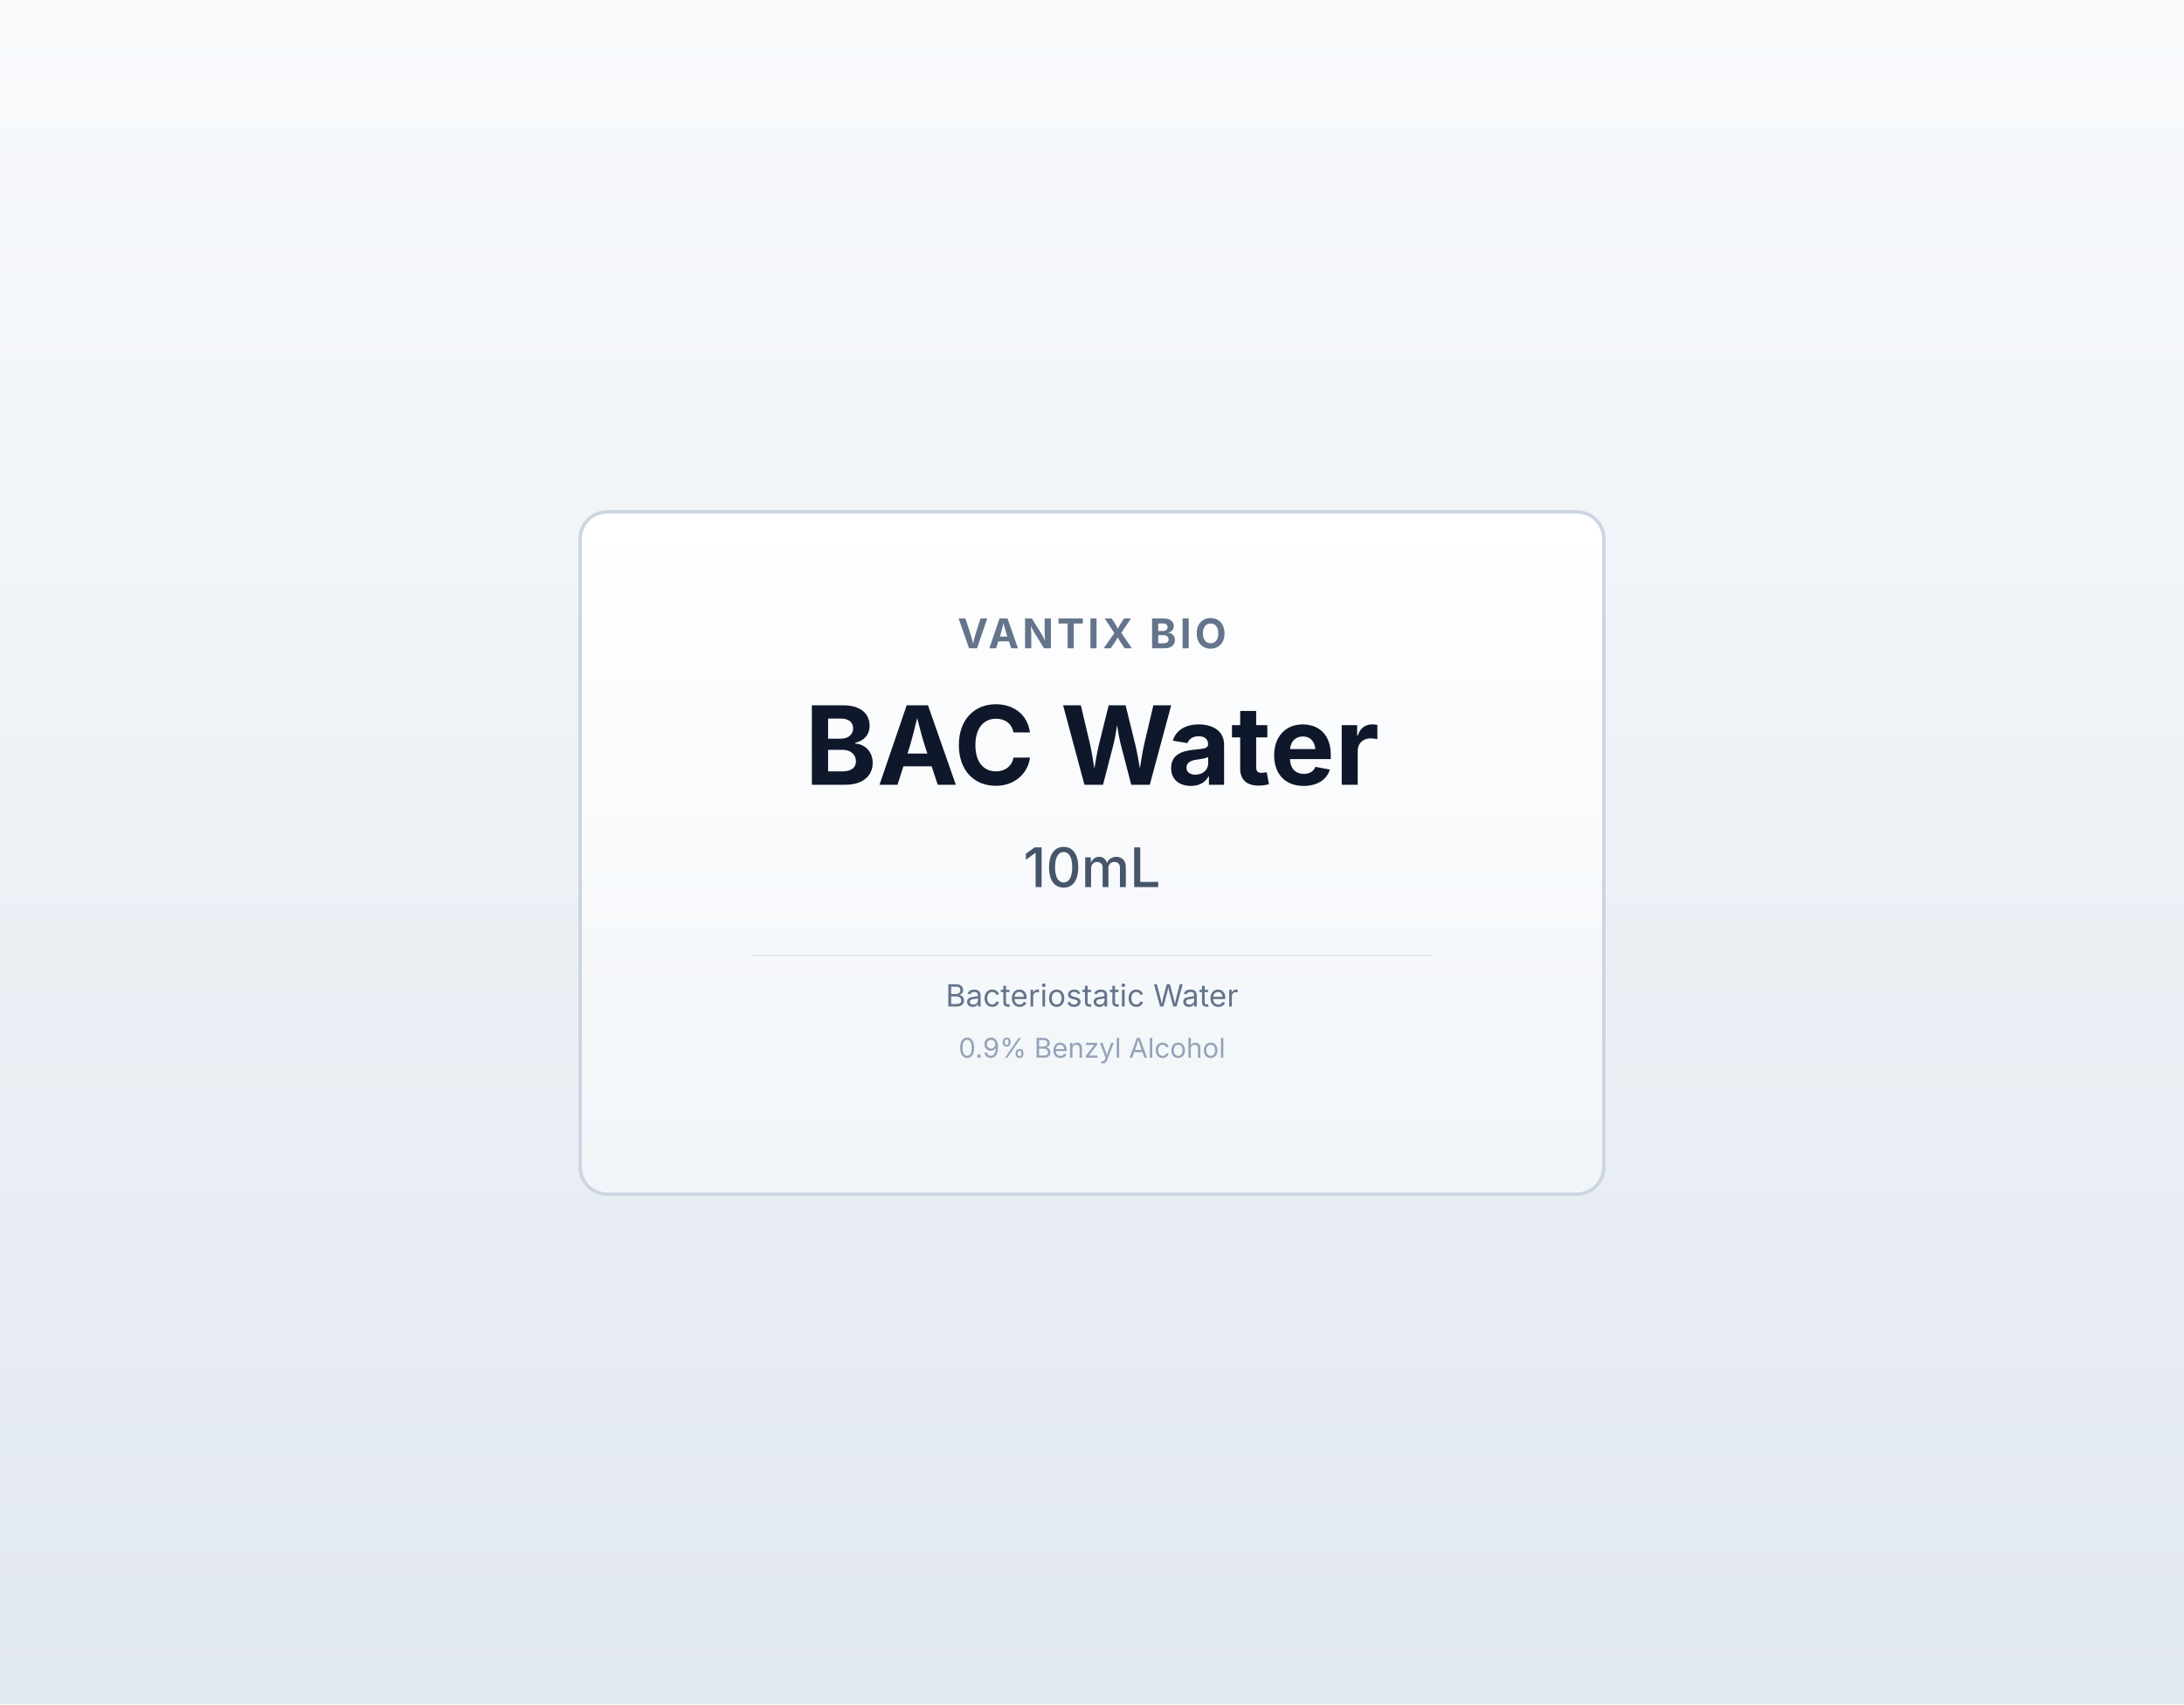
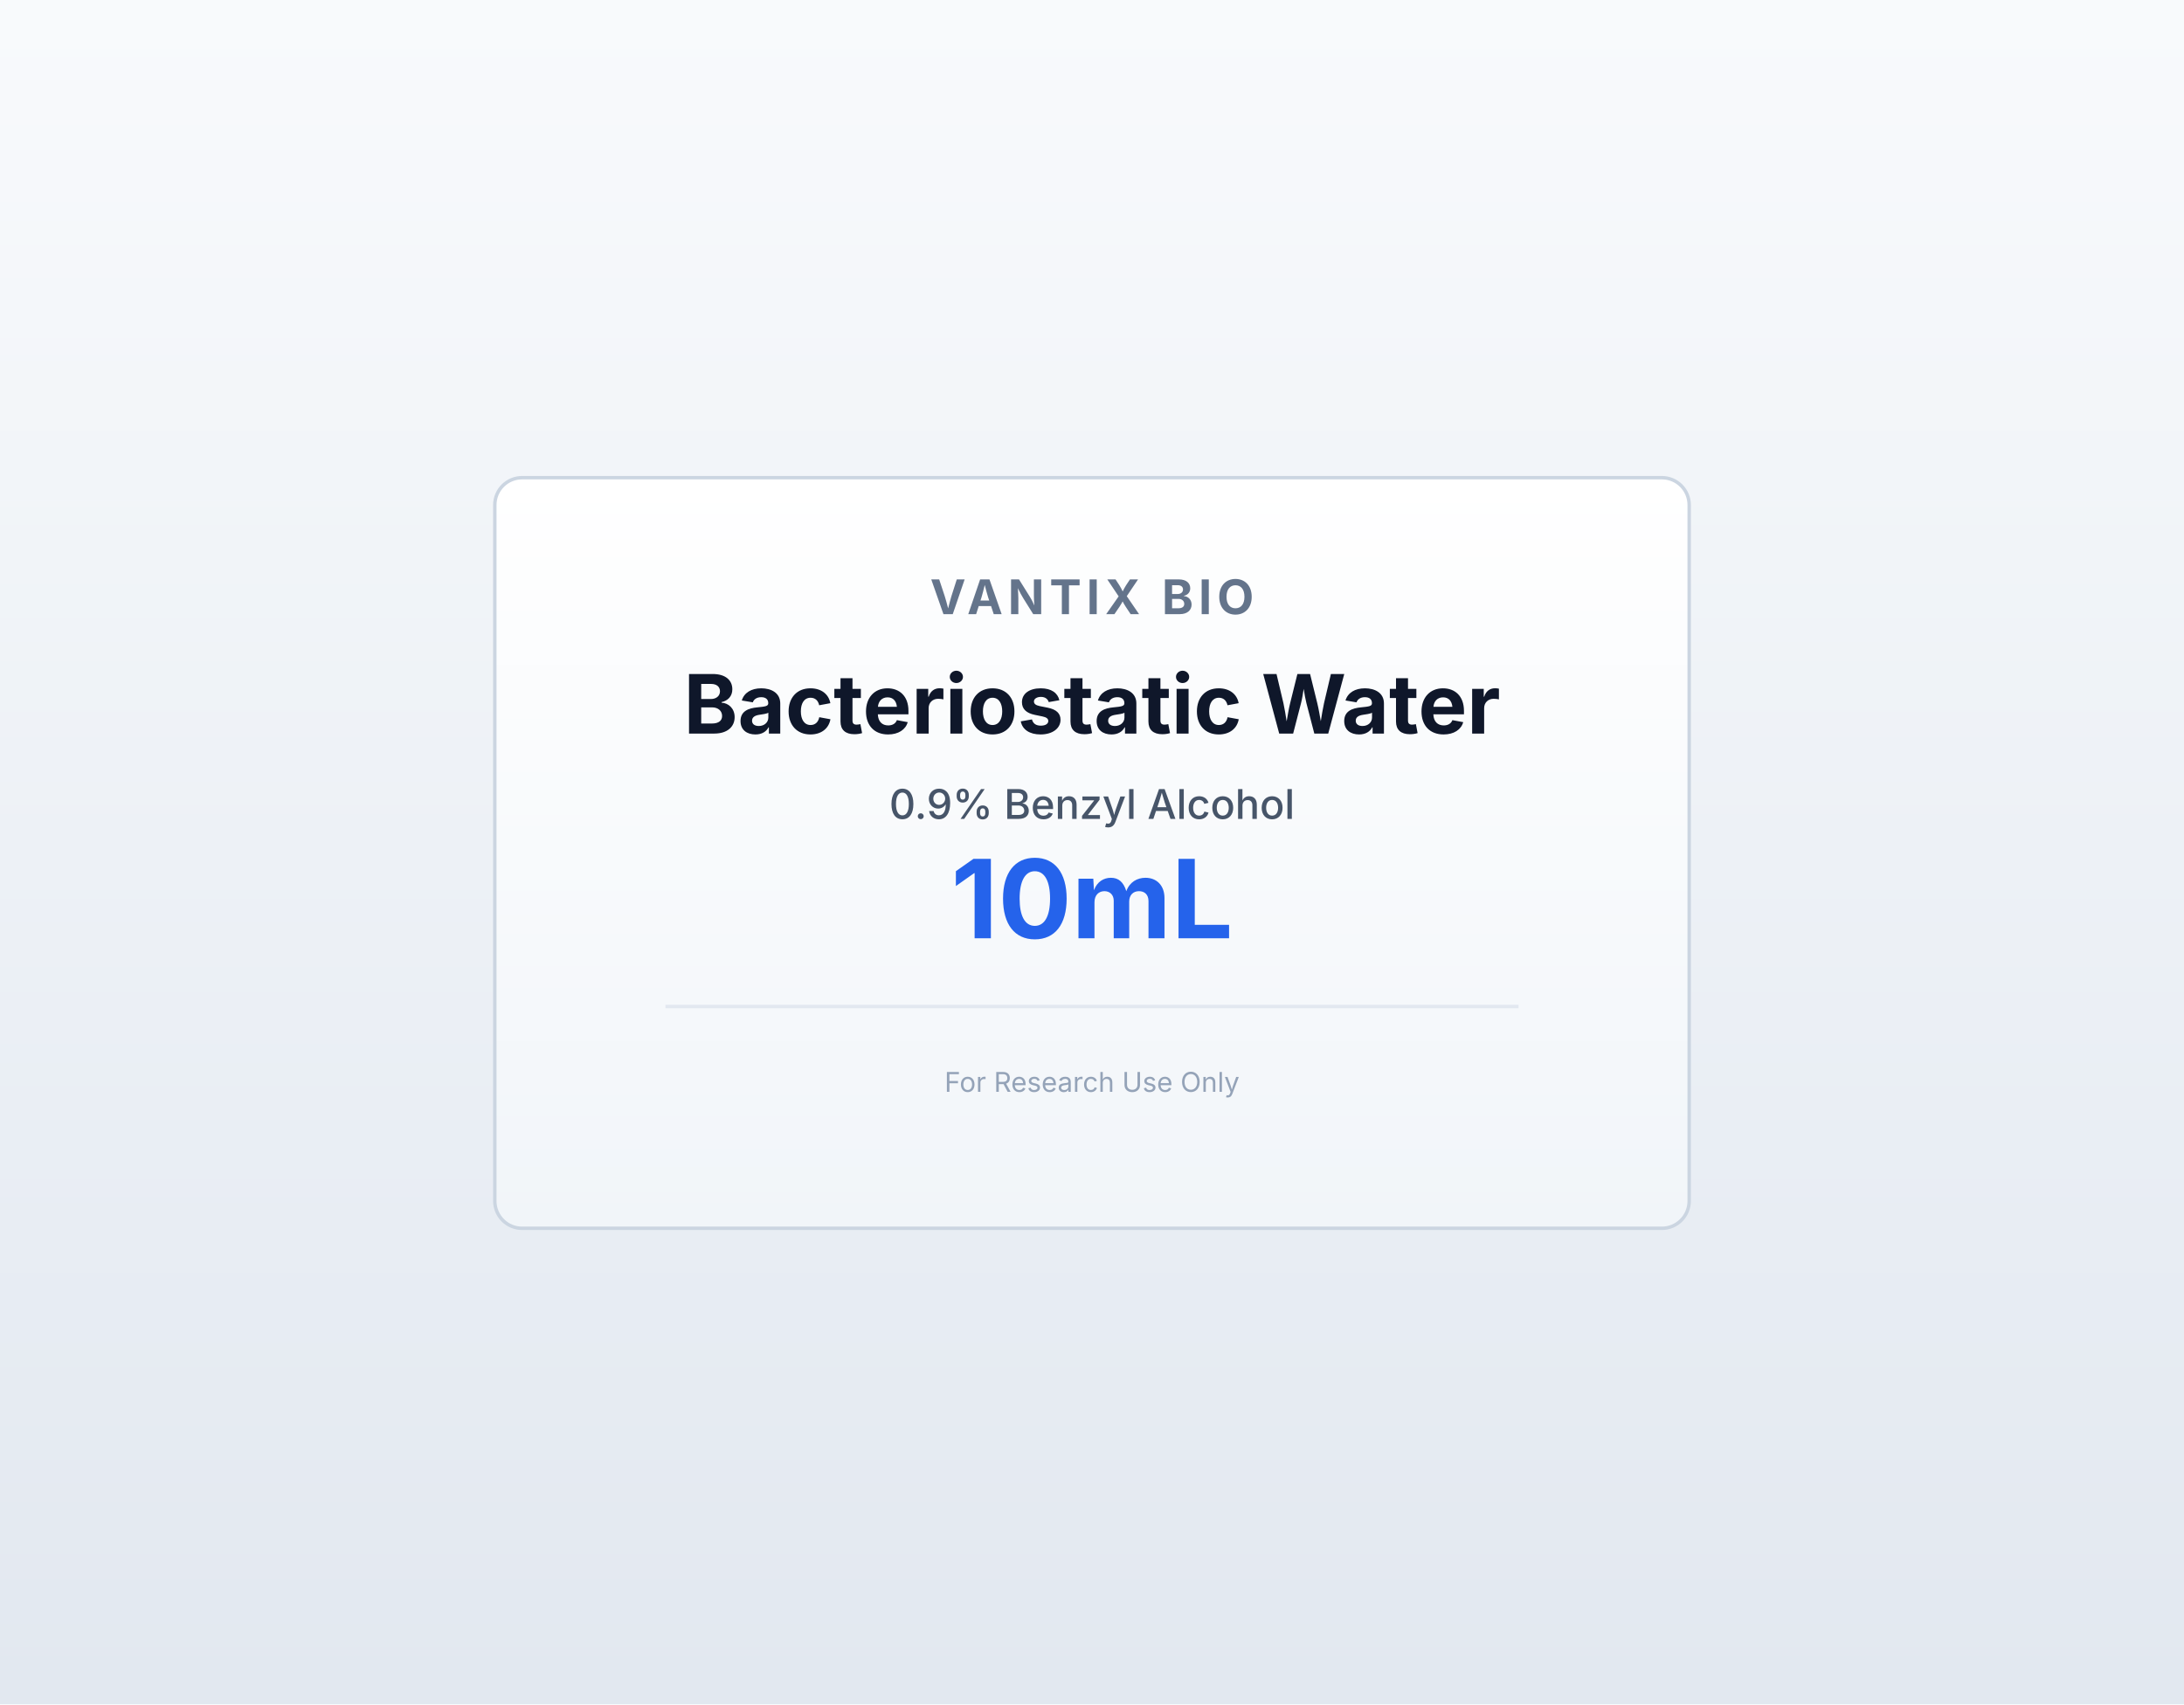
<svg xmlns="http://www.w3.org/2000/svg" width="1280" height="999" viewBox="0 0 1280 999">
  <defs>
    <linearGradient id="bg" x1="0%" y1="0%" x2="0%" y2="100%">
      <stop offset="0%" style="stop-color:#f8fafc;stop-opacity:1" />
      <stop offset="100%" style="stop-color:#e2e8f0;stop-opacity:1" />
    </linearGradient>
    <linearGradient id="label" x1="0%" y1="0%" x2="0%" y2="100%">
      <stop offset="0%" style="stop-color:#ffffff;stop-opacity:1" />
      <stop offset="100%" style="stop-color:#f1f5f9;stop-opacity:1" />
    </linearGradient>
  </defs>
  <rect width="1280" height="999" fill="url(#bg)" />
  <g transform="translate(640, 500)">
-     <rect x="-300" y="-200" width="600" height="400" rx="16" fill="url(#label)" stroke="#cbd5e1" stroke-width="2" />
-     <text x="0" y="-120" font-family="-apple-system, BlinkMacSystemFont, system-ui, sans-serif" font-size="24" font-weight="700" fill="#64748b" text-anchor="middle" letter-spacing="2">VANTIX BIO</text>
-     <text x="0" y="-40" font-family="-apple-system, BlinkMacSystemFont, system-ui, sans-serif" font-size="64" font-weight="700" fill="#0f172a" text-anchor="middle">BAC Water</text>
-     <text x="0" y="20" font-family="-apple-system, BlinkMacSystemFont, system-ui, sans-serif" font-size="32" font-weight="500" fill="#475569" text-anchor="middle">10mL</text>
-     <text x="0" y="90" font-family="-apple-system, BlinkMacSystemFont, system-ui, sans-serif" font-size="18" fill="#64748b" text-anchor="middle">Bacteriostatic Water</text>
-     <text x="0" y="120" font-family="-apple-system, BlinkMacSystemFont, system-ui, sans-serif" font-size="16" fill="#94a3b8" text-anchor="middle">0.9% Benzyl Alcohol</text>
-     <line x1="-200" y1="60" x2="200" y2="60" stroke="#e2e8f0" stroke-width="1" />
+     <rect x="-350" y="-220" width="700" height="440" rx="16" fill="url(#label)" stroke="#cbd5e1" stroke-width="2" />
+     <text x="0" y="-140" font-family="-apple-system, BlinkMacSystemFont, system-ui, sans-serif" font-size="28" font-weight="700" fill="#64748b" text-anchor="middle" letter-spacing="3">VANTIX BIO</text>
+     <text x="0" y="-70" font-family="-apple-system, BlinkMacSystemFont, system-ui, sans-serif" font-size="48" font-weight="700" fill="#0f172a" text-anchor="middle">Bacteriostatic Water</text>
+     <text x="0" y="-20" font-family="-apple-system, BlinkMacSystemFont, system-ui, sans-serif" font-size="24" font-weight="500" fill="#475569" text-anchor="middle">0.9% Benzyl Alcohol</text>
+     <text x="0" y="50" font-family="-apple-system, BlinkMacSystemFont, system-ui, sans-serif" font-size="64" font-weight="700" fill="#2563eb" text-anchor="middle">10mL</text>
+     <line x1="-250" y1="90" x2="250" y2="90" stroke="#e2e8f0" stroke-width="2" />
+     <text x="0" y="140" font-family="-apple-system, BlinkMacSystemFont, system-ui, sans-serif" font-size="16" fill="#94a3b8" text-anchor="middle">For Research Use Only</text>
  </g>
</svg>
